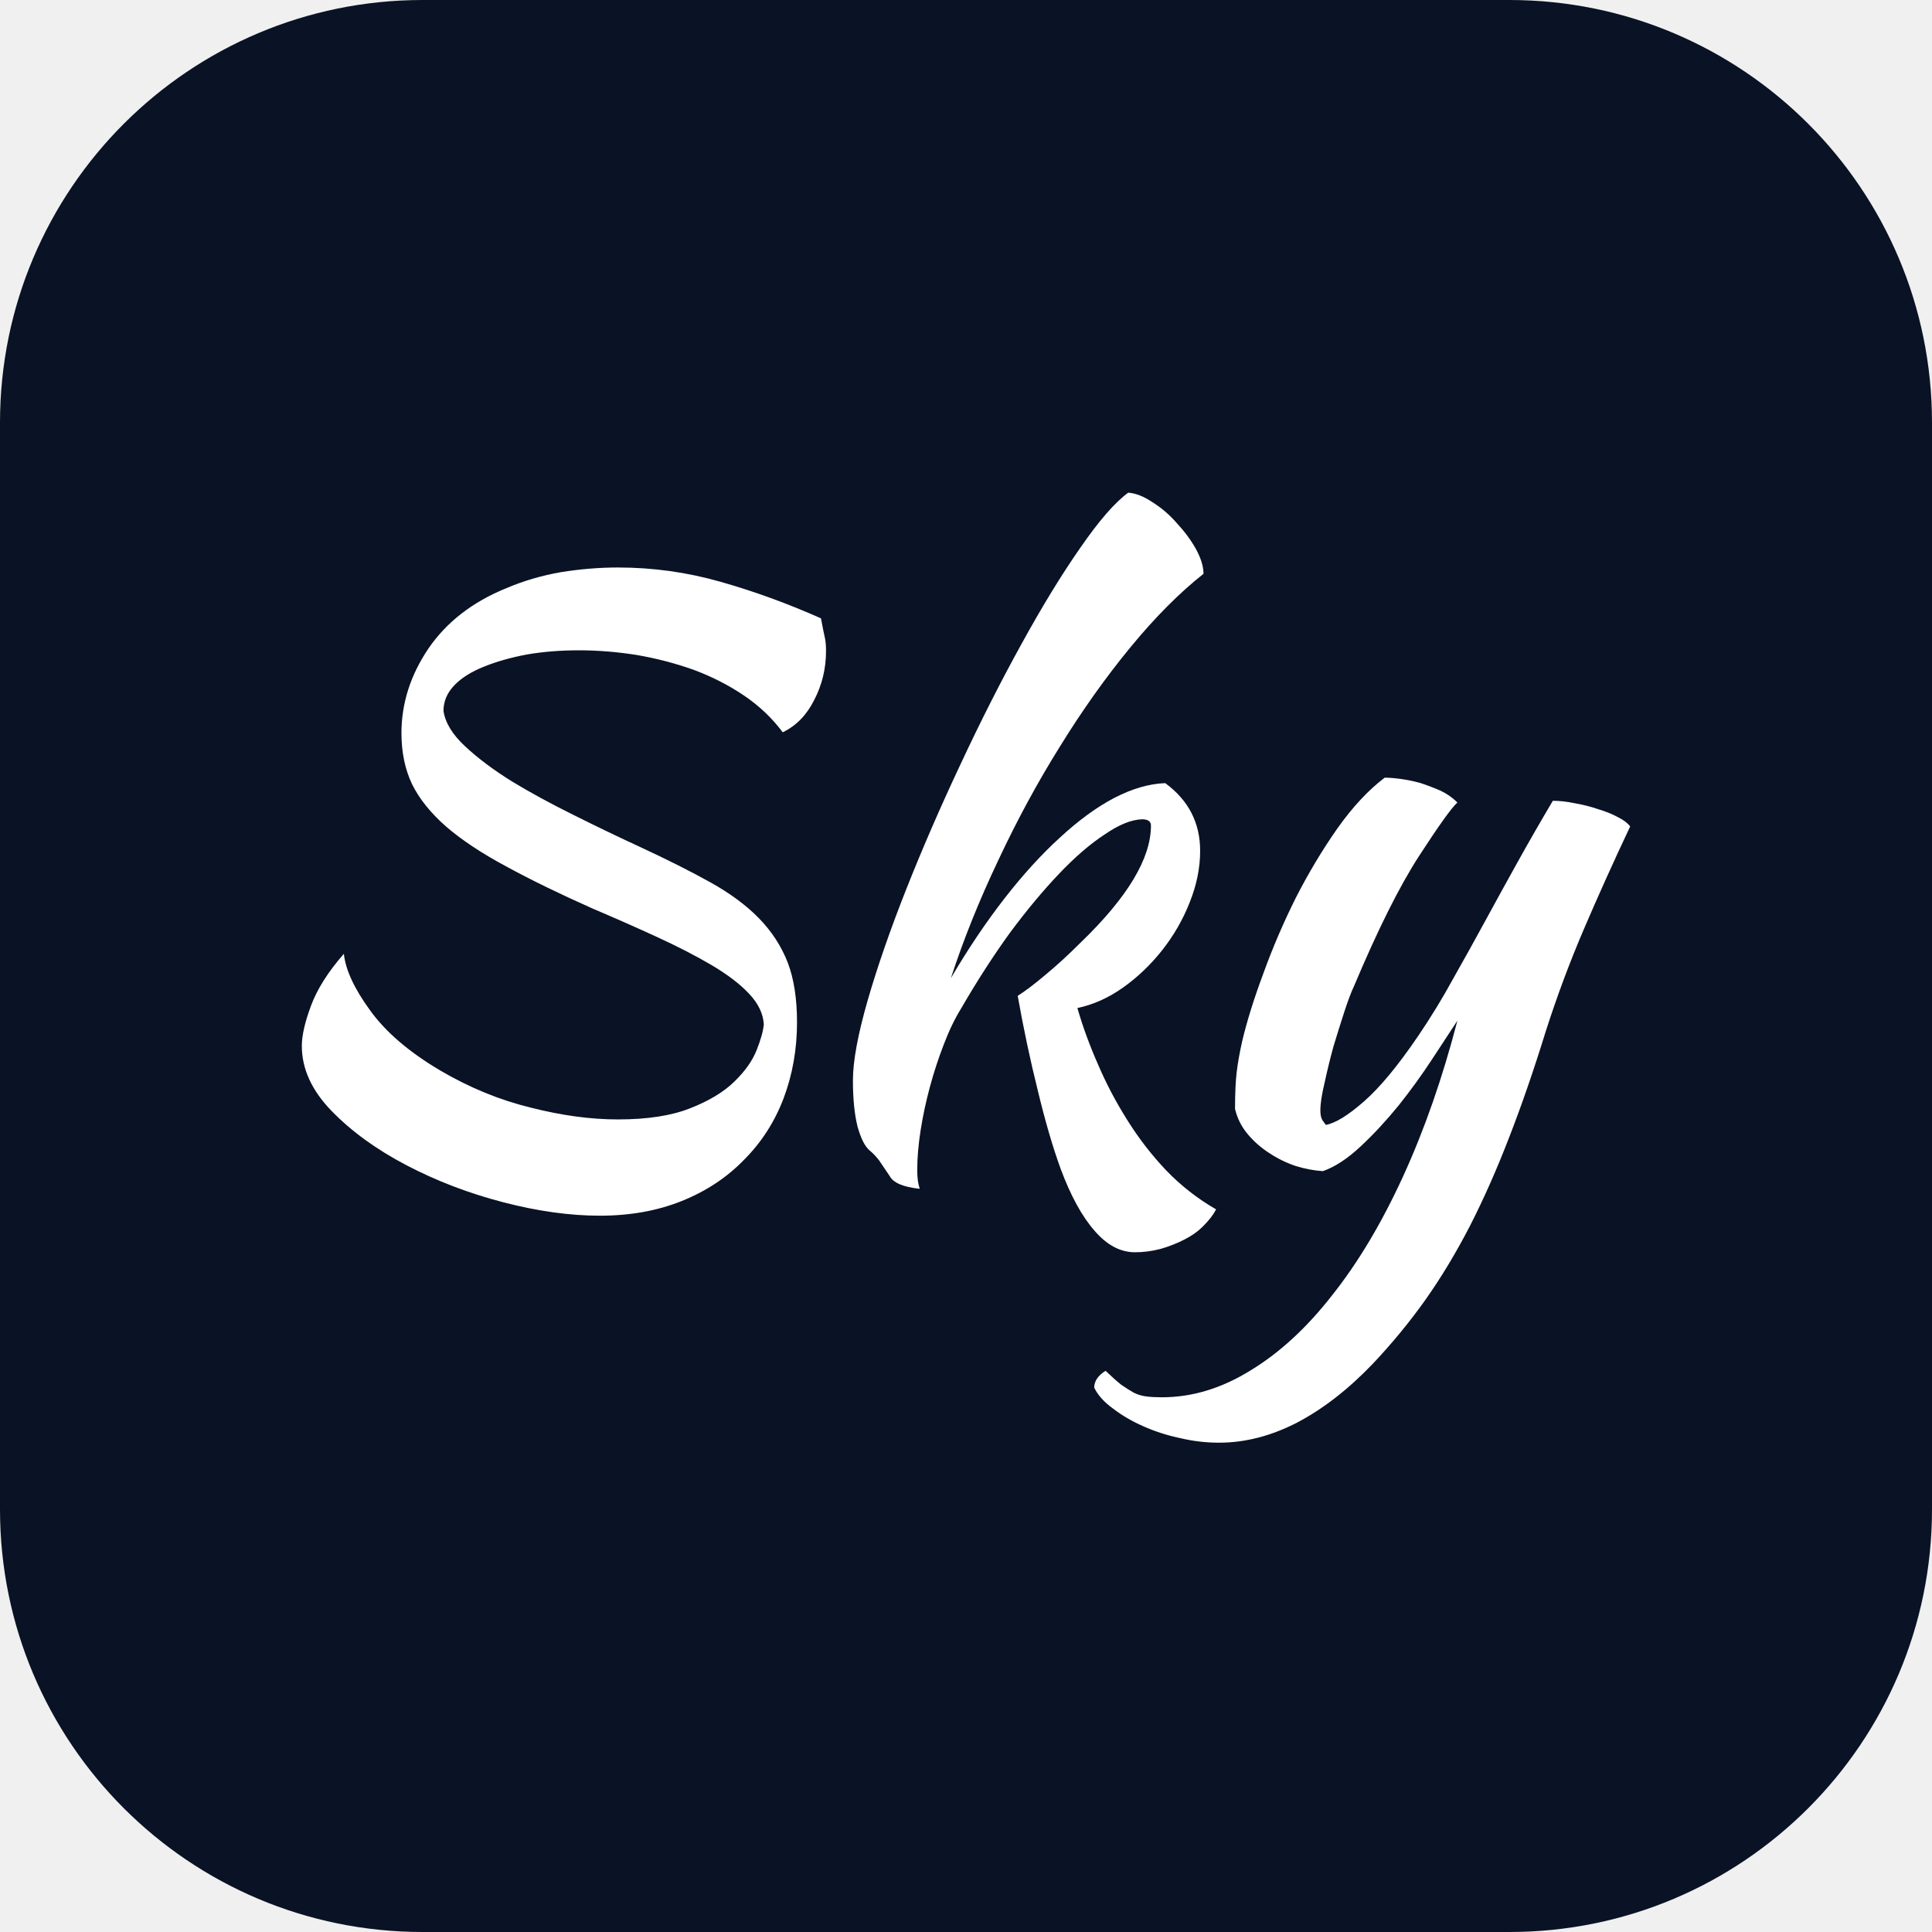
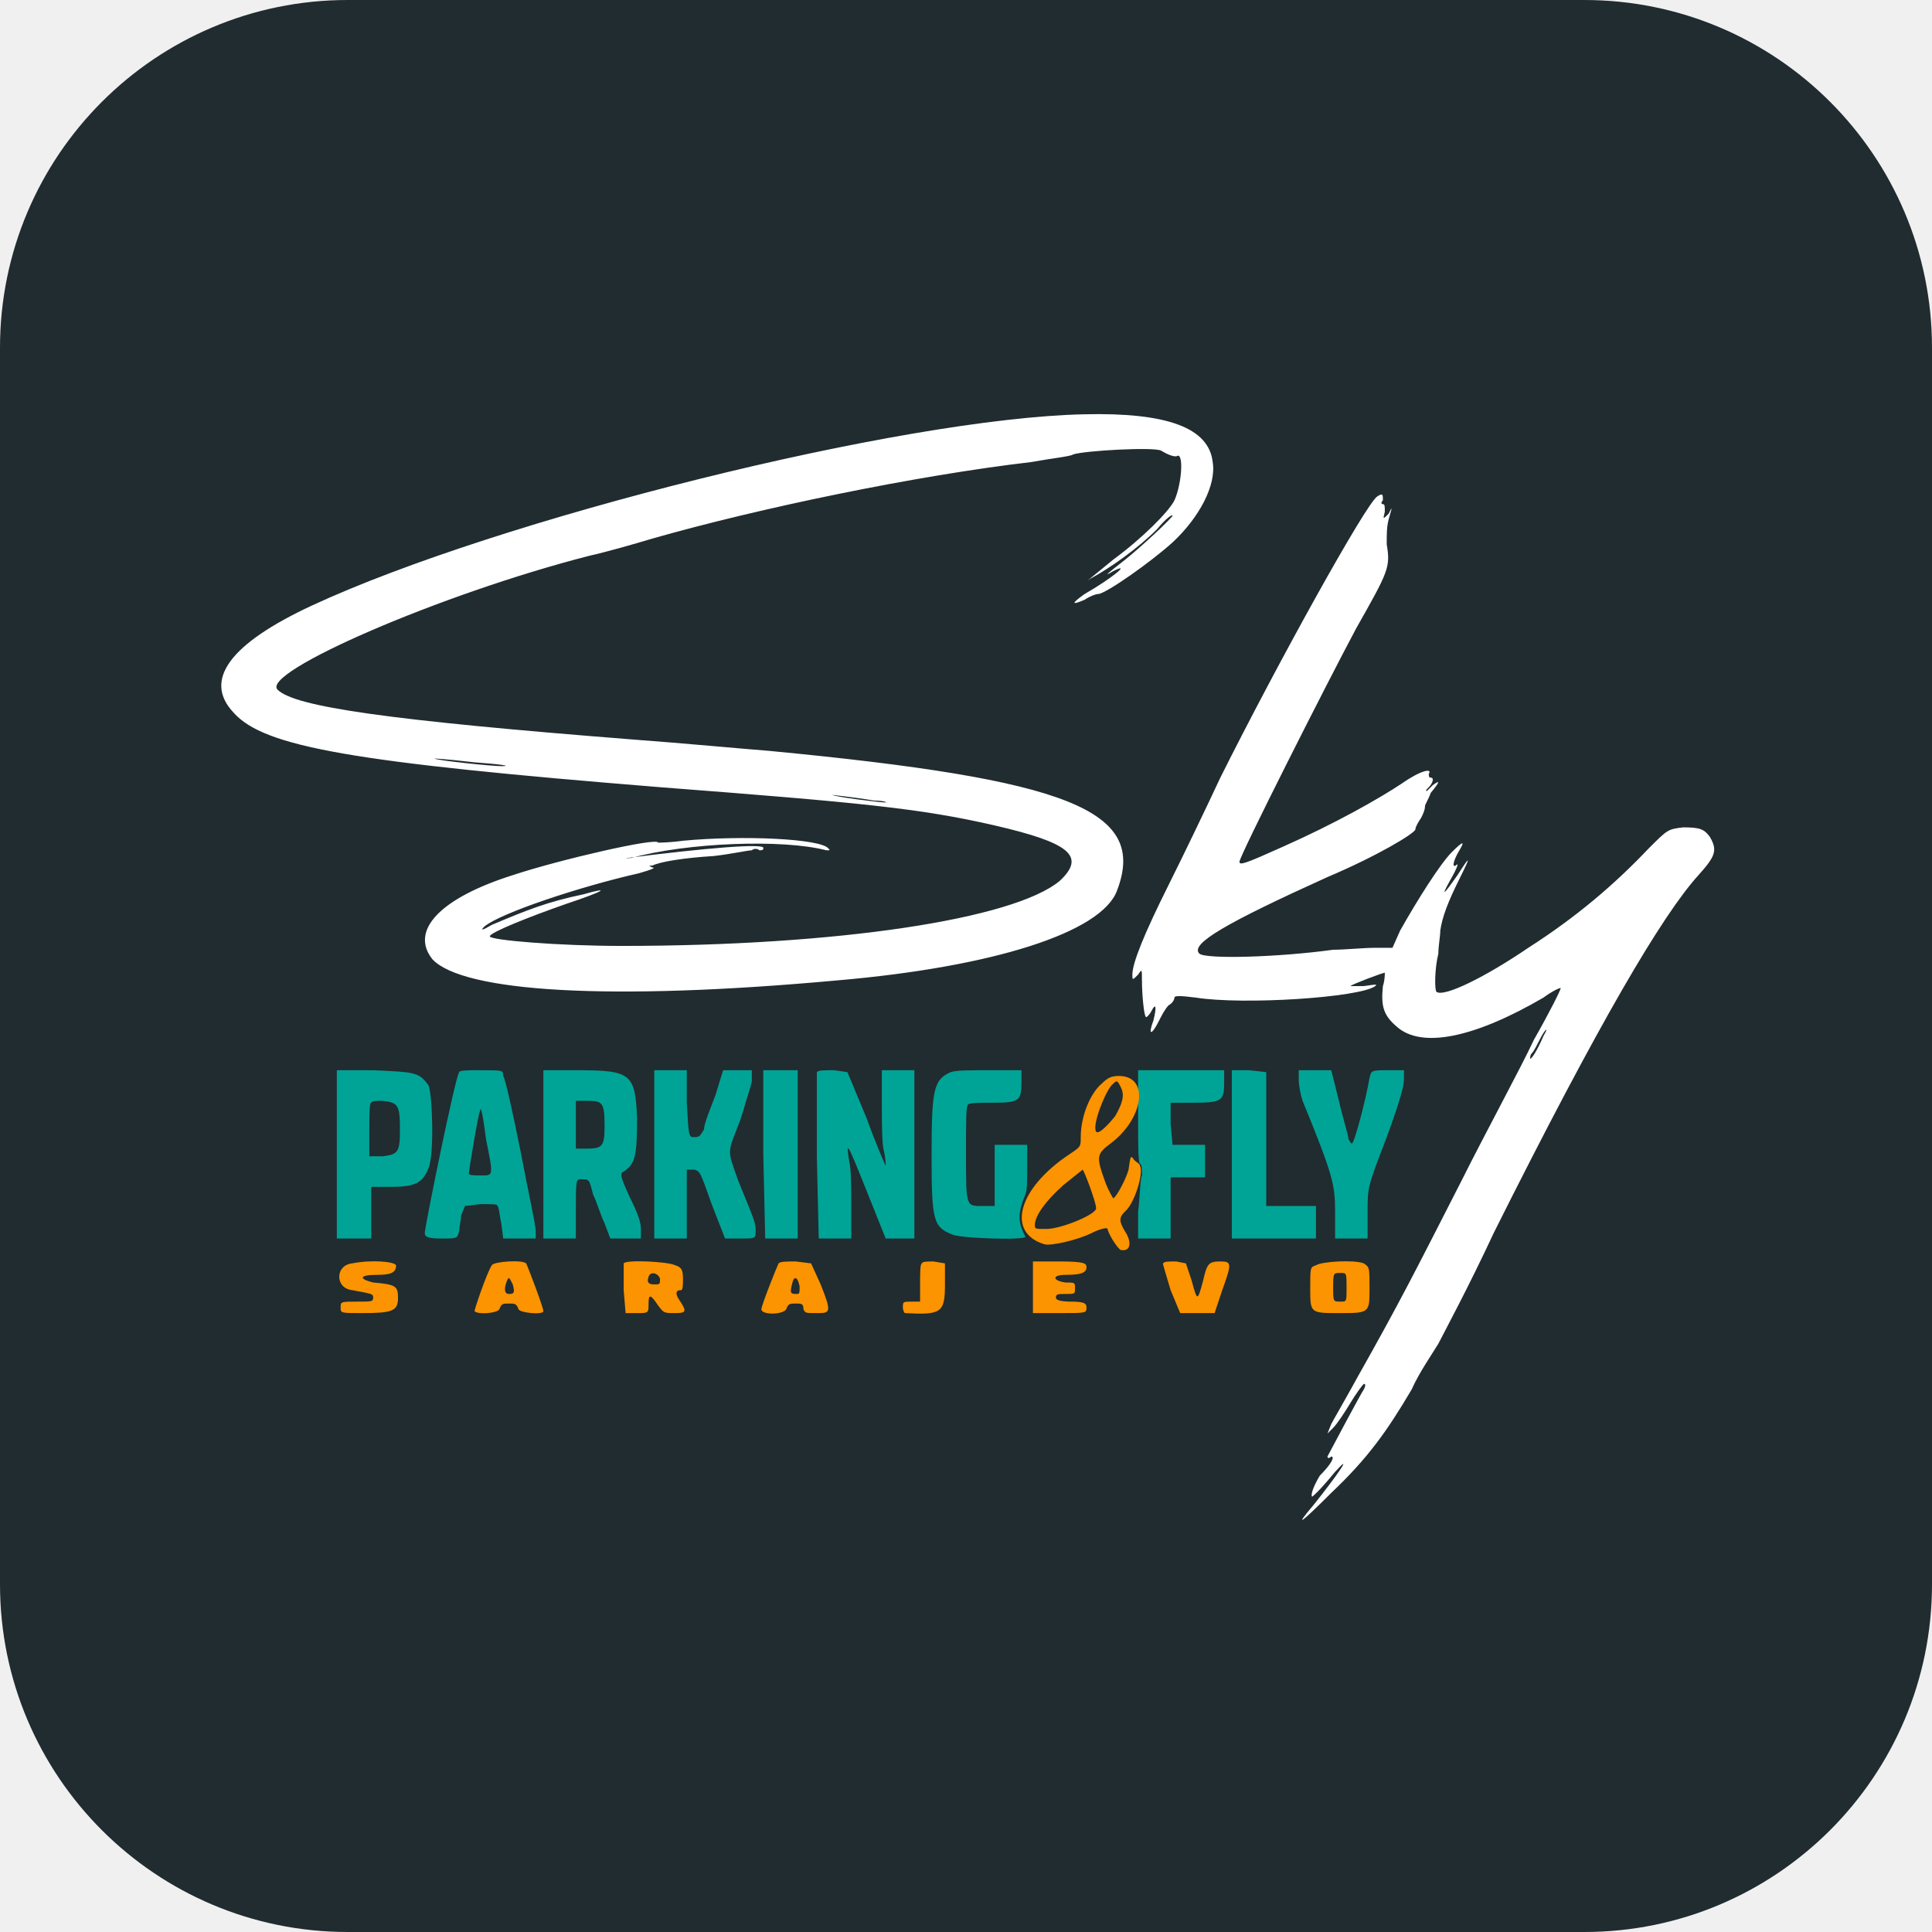
- <svg xmlns="http://www.w3.org/2000/svg" viewBox="0 0 512 512">
-   <rect width="512" height="512" rx="112" fill="#0a1325" />
-   <path d="M221.5 105.3Q222.1 108.5 222.4 109.8Q222.7 111 222.7 113.1Q222.7 119.3 219.9 124.7Q217.2 130.1 212.4 132.4Q208.6 127.3 203.1 123.6Q197.6 119.9 191.1 117.5Q184.6 115.2 177.6 114Q170.6 112.9 163.9 112.9Q157.3 112.9 151.5 113.9Q145.7 115 141.3 116.8Q136.8 118.6 134.3 121.2Q131.7 123.9 131.7 127.3Q132.3 131.5 136.8 135.7Q141.4 140 148 144.1Q154.6 148.1 162.7 152.1Q170.7 156.1 178.5 159.7Q188.2 164.2 195.2 168.1Q202.2 172 206.7 176.6Q211.3 181.3 213.6 187.2Q215.8 193 215.8 201.4Q215.8 211 212.6 219.5Q209.4 227.9 203.2 234.1Q197.1 240.4 188.4 243.9Q179.7 247.4 168.9 247.4Q158.2 247.4 145.9 244.2Q133.6 241 122.9 235.4Q112.2 229.8 105.1 222.5Q98 215.2 98 207Q98 203.3 100.2 197.4Q102.4 191.5 108 185.1Q108.6 190.8 114.2 198.5Q119.8 206.3 131 212.9Q141.4 219 152.5 221.7Q163.5 224.5 173.2 224.5Q183.8 224.5 190.5 221.8Q197.1 219.2 200.9 215.5Q204.7 211.8 206.2 208Q207.7 204.2 207.9 201.9Q207.7 198.1 204.4 194.6Q201.1 191.1 195.5 187.8Q189.9 184.5 182.5 181.1Q175.1 177.7 167.1 174.3Q155.2 169 146.6 164.3Q138 159.7 132.4 154.9Q126.8 150 124.2 144.7Q121.7 139.4 121.7 132.6Q121.7 122 128.1 112.5Q134.6 103 146.7 98.1Q152.8 95.5 159.7 94.3Q166.6 93.2 173.2 93.2Q185.7 93.2 197.6 96.6Q209.6 100 221.5 105.3ZM229.1 215.2Q229.1 208.4 232.6 196.2Q236.1 184.1 241.8 169.7Q247.5 155.3 254.7 140Q261.9 124.6 269.2 111.4Q276.5 98.1 283.2 88.5Q289.9 78.8 294.6 75.4Q297.3 75.6 300.4 77.7Q303.6 79.7 306.2 82.7Q308.9 85.6 310.7 88.8Q312.5 92.1 312.5 94.7Q303.9 101.5 295.1 112.2Q286.3 122.9 278.4 135.7Q270.4 148.5 263.7 162.8Q256.9 177.1 252.4 190.9Q258.5 180.5 265.1 172Q271.7 163.5 278.4 157.4Q285 151.3 291.3 148Q297.7 144.7 303.4 144.5Q311.7 150.6 311.7 160.6Q311.7 166.7 309.2 172.9Q306.8 179 302.7 184.2Q298.6 189.4 293.4 193.1Q288.2 196.8 282.5 198Q284.4 204.6 287.4 211.4Q290.3 218.2 294.4 224.7Q298.4 231.1 303.6 236.6Q308.9 242.1 315.5 245.9Q314.5 247.8 312.6 249.7Q310.8 251.6 308.1 253Q305.4 254.4 302.3 255.3Q299.2 256.1 296.2 256.1Q291 256.1 286.6 251Q282.1 245.9 278.5 236.2Q275.7 228.5 273.1 217.7Q270.4 206.9 268.3 195.1Q271 193.4 274.9 190.1Q278.9 186.8 283.3 182.4Q300 166.3 300 154.6Q300 153.1 297.9 153.1Q294.1 153.2 289 156.7Q283.8 160.1 278.1 166.1Q272.3 172.2 266.3 180.3Q260.4 188.5 254.9 198Q252.6 201.7 250.7 206.7Q248.8 211.6 247.4 216.8Q246 222 245.2 227.1Q244.4 232.2 244.4 236.6Q244.4 239.3 245 241Q239.1 240.4 237.8 237.9Q236.3 235.7 235.3 234.2Q234.2 232.8 233.1 231.9Q231.4 230.5 230.2 226.2Q229.1 221.8 229.1 215.2ZM393.9 203.6Q389.6 217.5 385.2 228.8Q380.8 240.2 375.9 249.8Q371 259.3 365.3 267.4Q359.6 275.4 352.8 282.6Q344.1 291.7 334.8 296.6Q325.5 301.4 316.2 301.4Q311.5 301.4 306.9 300.3Q302.2 299.3 298.2 297.5Q294.1 295.7 291 293.3Q287.8 291 286.5 288.3Q286.5 286 289.2 284.3Q291.4 286.4 292.9 287.6Q294.5 288.7 295.9 289.5Q297.3 290.2 298.9 290.4Q300.5 290.6 302.6 290.6Q313.4 290.6 323.7 284.2Q334.1 277.9 343.2 266.2Q352.4 254.6 360 238Q367.6 221.4 372.9 201Q370.4 204.8 366.8 210.3Q363.2 215.8 358.9 221.2Q354.5 226.6 349.9 230.9Q345.2 235.3 340.9 236.8Q337.8 236.6 334.5 235.6Q331.2 234.5 328.3 232.6Q325.3 230.7 323.1 228.1Q320.8 225.4 320 222Q320 216.5 320.4 213.2Q320.8 209.9 321.7 205.9Q323.4 198.7 326.8 189.6Q330.1 180.5 334.5 171.7Q339 162.9 344.4 155.2Q349.8 147.6 355.6 143.2Q357.2 143.2 359.4 143.5Q361.7 143.8 364.2 144.5Q366.6 145.3 368.9 146.3Q371.2 147.4 372.9 149.1Q370.8 151 363.8 161.8Q356.8 172.6 348.3 192.8Q347.3 194.9 346 198.9Q344.7 202.9 343.4 207.2Q342.2 211.6 341.3 215.8Q340.3 219.9 340.3 222.4Q340.3 223.9 340.8 224.7Q341.3 225.4 341.6 225.8Q345 225.2 350.7 220.2Q356.4 215.2 363.6 204.6Q368.2 197.8 371.9 191Q375.7 184.3 379.4 177.5Q383.1 170.7 387.1 163.5Q391.1 156.3 395.6 148.7Q398.1 148.7 400.9 149.3Q403.8 149.8 406.4 150.7Q409.1 151.5 411.1 152.6Q413.1 153.6 414 154.8Q408.1 167.3 403 179.2Q397.9 191.1 393.9 203.6Z" transform="translate(256 256) scale(1.114) translate(-256 -188)" fill="#fff" />
+ <svg xmlns="http://www.w3.org/2000/svg" viewBox="0 0 1000 1000">
+   <rect width="1000" height="1000" rx="180" fill="#202c30" />
+   <g transform="translate(110 209.4797) scale(0.9898477)">
+     <path fill-rule="evenodd" fill="#fff" d="M456 5C360 7 149 60 52 105 9 125-5 144 11 161 27 179 73 187 234 200 338 208 370 211 409 220 448 229 457 236 443 249 419 269 327 283 214 283 181 283 145 280 145 278 145 276 165 268 185 261 206 254 208 252 194 256 175 260 165 264 146 272 141 275 140 275 142 273 150 266 192 252 223 245 230 243 232 242 230 242 228 241 228 241 230 241 234 239 246 237 262 236 271 235 280 233 282 233 283 232 285 232 286 233 287 233 288 233 288 232 290 229 256 232 217 237 215 238 216 237 219 237 248 229 298 227 321 233 323 233 323 233 322 232 318 227 278 225 246 228 239 229 233 229 233 229 233 226 181 238 157 246 119 258 103 275 115 290 131 307 207 312 327 301 408 294 465 276 473 254 489 212 448 196 291 181 278 180 246 177 219 175 92 165 43 158 34 149 25 140 119 99 197 79 206 77 220 73 230 70 286 54 368 37 428 30 439 28 449 27 450 26 456 24 492 22 496 24 501 27 503 27 504 27 508 24 507 41 503 50 500 56 486 70 471 81 460 90 455 94 459 91 470 85 484 75 494 65 498 60 502 57 502 58 502 59 485 75 476 82 467 89 466 90 471 87 481 82 470 91 456 99 449 104 449 105 456 102 459 100 462 99 463 99 467 99 491 82 502 72 516 59 525 42 523 30 521 12 499 4 456 5M609 48C603 52 557 135 527 195 520 210 508 235 500 251 487 277 481 292 481 298 481 301 481 301 484 298 486 295 486 295 486 301 486 308 487 319 488 320 488 321 490 319 491 317 493 313 494 314 492 322 489 330 491 330 495 322 496 320 498 316 500 314 502 313 503 311 503 310 503 309 506 309 514 310 539 314 600 310 608 304 609 303 609 303 602 304 598 304 595 304 595 304 596 303 612 297 613 297 613 298 613 301 612 304 611 314 612 319 619 325 632 337 660 331 696 310 700 307 704 305 705 305 705 306 699 318 691 332 684 347 666 380 653 406 629 453 621 469 599 508 593 519 586 531 585 533L583 538 586 535C588 533 592 527 595 522 598 517 601 513 602 512 603 512 603 513 602 515 601 516 583 550 583 550 583 551 584 551 585 550 587 550 585 554 579 560 576 565 574 570 575 571 575 571 578 569 587 558 597 547 588 560 576 575 565 588 569 585 585 569 604 551 614 537 627 515 631 506 638 496 641 491 643 487 657 461 670 433 725 323 758 267 777 246 786 236 787 233 783 226 780 222 778 221 769 221 761 222 761 222 751 232 733 251 713 268 688 284 666 299 644 310 640 307 639 306 639 295 641 287 641 283 642 278 642 275 643 268 646 260 652 248 658 236 658 235 651 246 644 256 642 258 647 249 651 242 652 239 650 241 648 242 649 238 652 233 655 228 654 228 648 234 642 240 630 259 621 275L617 284 607 284C602 284 592 285 586 285 557 289 519 290 516 287 511 282 530 271 583 247 609 236 629 224 629 222 629 221 630 219 632 216 633 214 634 212 634 210 634 209 636 206 637 203 642 197 642 196 638 199 636 201 635 202 635 202 634 202 635 201 636 200 638 198 639 195 637 195 636 195 636 194 636 193 638 190 632 191 622 198 610 206 587 219 560 231 540 240 537 241 537 239 537 236 582 147 598 117 615 87 616 85 614 73 614 67 614 64 615 60 617 53 617 53 615 57 612 60 612 60 613 56 613 53 613 52 612 52 611 52 611 51 612 50 612 47 612 46 609 48M116 185C117 186 146 189 151 189 157 189 151 188 137 187 120 185 115 185 116 185M324 204C325 205 349 208 352 208 353 208 351 207 346 207 334 205 323 204 324 204M694 332C693 334 691 338 690 339 689 340 689 341 689 342 690 342 693 337 696 330 699 325 697 326 694 332" />
+     <path fill-rule="evenodd" fill="#00a496" d="M65 392L65 436 74 436 83 436 83 422 83 409 93 409C106 409 110 407 113 399 116 392 115 361 113 356 108 349 106 349 84 348L65 348 65 392M129 349C127 351 111 430 111 433 111 435 112 436 120 436 128 436 128 436 129 432 129 430 130 426 130 424L132 419 140 418C147 418 149 418 149 419 150 420 150 424 151 428L152 436 161 436 169 436 169 432C169 429 165 411 161 390 157 370 153 352 152 351 152 348 152 348 140 348 134 348 129 348 129 349M173 392L173 436 182 436 190 436 190 421C190 405 190 405 193 405 197 405 197 405 199 413 201 417 203 424 205 428L208 436 216 436 224 436 224 431C224 428 223 424 218 414 213 403 213 402 215 401 221 397 222 393 222 373 221 350 219 348 191 348L173 348 173 392M231 392L231 436 240 436 248 436 248 418 248 400 252 400C255 401 255 401 261 418L268 436 276 436C284 436 284 436 284 432 284 428 284 428 275 406 269 389 269 392 276 374 279 364 281 358 282 354L282 348 275 348 267 348 263 361C260 369 257 376 257 379 255 382 255 383 252 383 249 383 249 383 248 365L248 348 239 348 231 348 231 392M288 392L289 436 297 436 306 436 306 392 306 348 297 348 288 348 288 392M316 349C316 350 316 370 316 393L317 436 325 436 334 436 334 419C334 410 334 400 333 396 331 384 332 386 342 411L352 436 359 436 367 436 367 392 367 348 359 348 350 348 350 366C350 375 350 386 351 390 352 394 352 397 352 398 352 398 347 387 342 373L332 349 325 348C319 348 317 348 316 349M386 349C377 353 376 358 376 393 376 427 377 430 387 434 392 436 426 437 425 435 421 427 421 423 425 413 426 411 426 406 426 398L426 387 417 387 409 387 409 403 409 419 403 419C394 419 394 420 394 392 394 374 394 367 395 366 396 365 400 365 408 365 422 365 423 364 423 354L423 348 406 348C395 348 389 348 386 349M484 372C484 388 484 396 485 397 486 397 486 400 486 403 485 405 485 414 484 422L484 436 492 436 501 436 501 420 501 404 510 404 519 404 519 396 519 387 510 387 502 387 501 376 501 365 513 365C528 365 529 364 529 354L529 348 507 348 484 348 484 372M533 392L533 436 555 436 577 436 577 428 577 419 564 419 551 419 551 384 551 349 542 348 533 348 533 392M568 353C568 356 569 361 570 364 586 403 587 408 587 422L587 436 596 436 604 436 604 422C604 409 604 409 614 383 621 364 623 356 623 353L623 348 615 348C606 348 606 348 605 352 603 364 597 386 596 386 596 387 595 386 594 384 594 382 591 373 589 364L585 348 576 348 568 348 568 353M83 365C82 365 82 372 82 379L82 393 89 393C97 392 98 391 98 379 98 366 97 365 89 364 86 364 83 364 83 365M190 377L190 389 195 389C204 389 205 388 205 377 205 365 204 364 196 364L190 364 190 377M140 369C139 370 134 401 134 402 134 403 137 403 140 403 147 403 147 404 143 384 141 368 140 367 140 369" />
+     <path fill-rule="evenodd" fill="#fc9300" d="M465 355C459 360 454 372 454 383 454 388 454 388 448 392 421 410 415 433 435 439 438 440 452 437 460 433 464 431 468 430 468 431 469 435 474 442 475 442 480 443 481 438 477 432 474 427 474 425 477 422 482 418 487 402 485 398 485 397 483 396 482 395 480 392 480 393 479 400 478 404 473 414 471 415 471 415 469 412 467 407 462 393 462 392 470 386 487 373 490 351 474 351 470 351 468 352 465 355M470 356C466 361 460 377 462 380 463 382 468 377 472 372 476 365 477 361 475 357 473 353 473 353 470 356M445 408C436 416 430 424 430 429 430 431 430 431 436 431 444 431 463 423 462 420 462 417 456 401 455 400 455 400 450 404 445 408M73 449C64 450 64 462 73 463 84 465 84 465 84 467 84 469 83 469 76 469 67 469 67 469 67 472 67 475 67 475 78 475 94 475 97 474 97 467 97 461 96 460 84 459 76 457 77 455 86 455 93 455 96 454 96 450 95 448 83 447 73 449M146 450C143 455 137 473 137 474 139 476 149 475 150 473 151 470 152 470 155 470 158 470 159 470 160 473 161 475 173 476 173 474 173 472 165 451 164 449 162 447 147 448 146 450M215 449C215 450 215 456 215 463L216 475 222 475C228 475 228 475 228 470 228 465 229 465 233 471 236 475 236 475 242 475 248 475 248 474 244 468 242 465 242 463 245 463 246 463 246 460 246 457 246 452 245 451 242 450 238 448 216 447 215 449M296 449C295 451 287 471 287 473 287 476 298 476 300 473 301 470 302 470 305 470 308 470 309 470 309 473 310 475 310 475 316 475 323 475 324 475 318 460L313 449 305 448C300 448 297 448 296 449M371 449C370 449 370 454 370 459L370 469 366 469C361 469 361 469 361 472 361 474 362 475 362 475 381 476 383 475 383 460L383 449 377 448C374 448 371 448 371 449M429 462L429 475 443 475C457 475 457 475 457 472 457 470 456 469 449 469 443 469 441 468 441 467 441 465 442 465 446 465 451 465 451 465 451 462 451 459 451 459 446 459 439 458 439 455 446 455 454 455 457 454 457 451 457 449 456 448 443 448L429 448 429 462M497 449C497 450 499 456 501 463L506 475 515 475 524 475 528 463C533 449 533 448 527 448 521 448 520 449 518 458 515 469 515 469 512 458L509 449 504 448C499 448 498 448 497 449M577 450C574 451 574 451 574 462 574 475 574 475 589 475 605 475 605 475 605 462 605 451 605 451 602 449 597 447 580 448 577 450M228 456C227 459 228 460 231 460 234 460 234 460 234 457 233 454 229 453 228 456M586 462C586 469 586 469 590 469 593 469 593 469 593 462 593 454 593 454 590 454 586 454 586 454 586 462M154 458C152 463 153 465 155 465 158 465 158 464 157 460 155 456 155 456 154 458M303 460C302 464 302 465 305 465 307 465 307 465 307 461 306 456 304 455 303 460" />
+   </g>
</svg>
